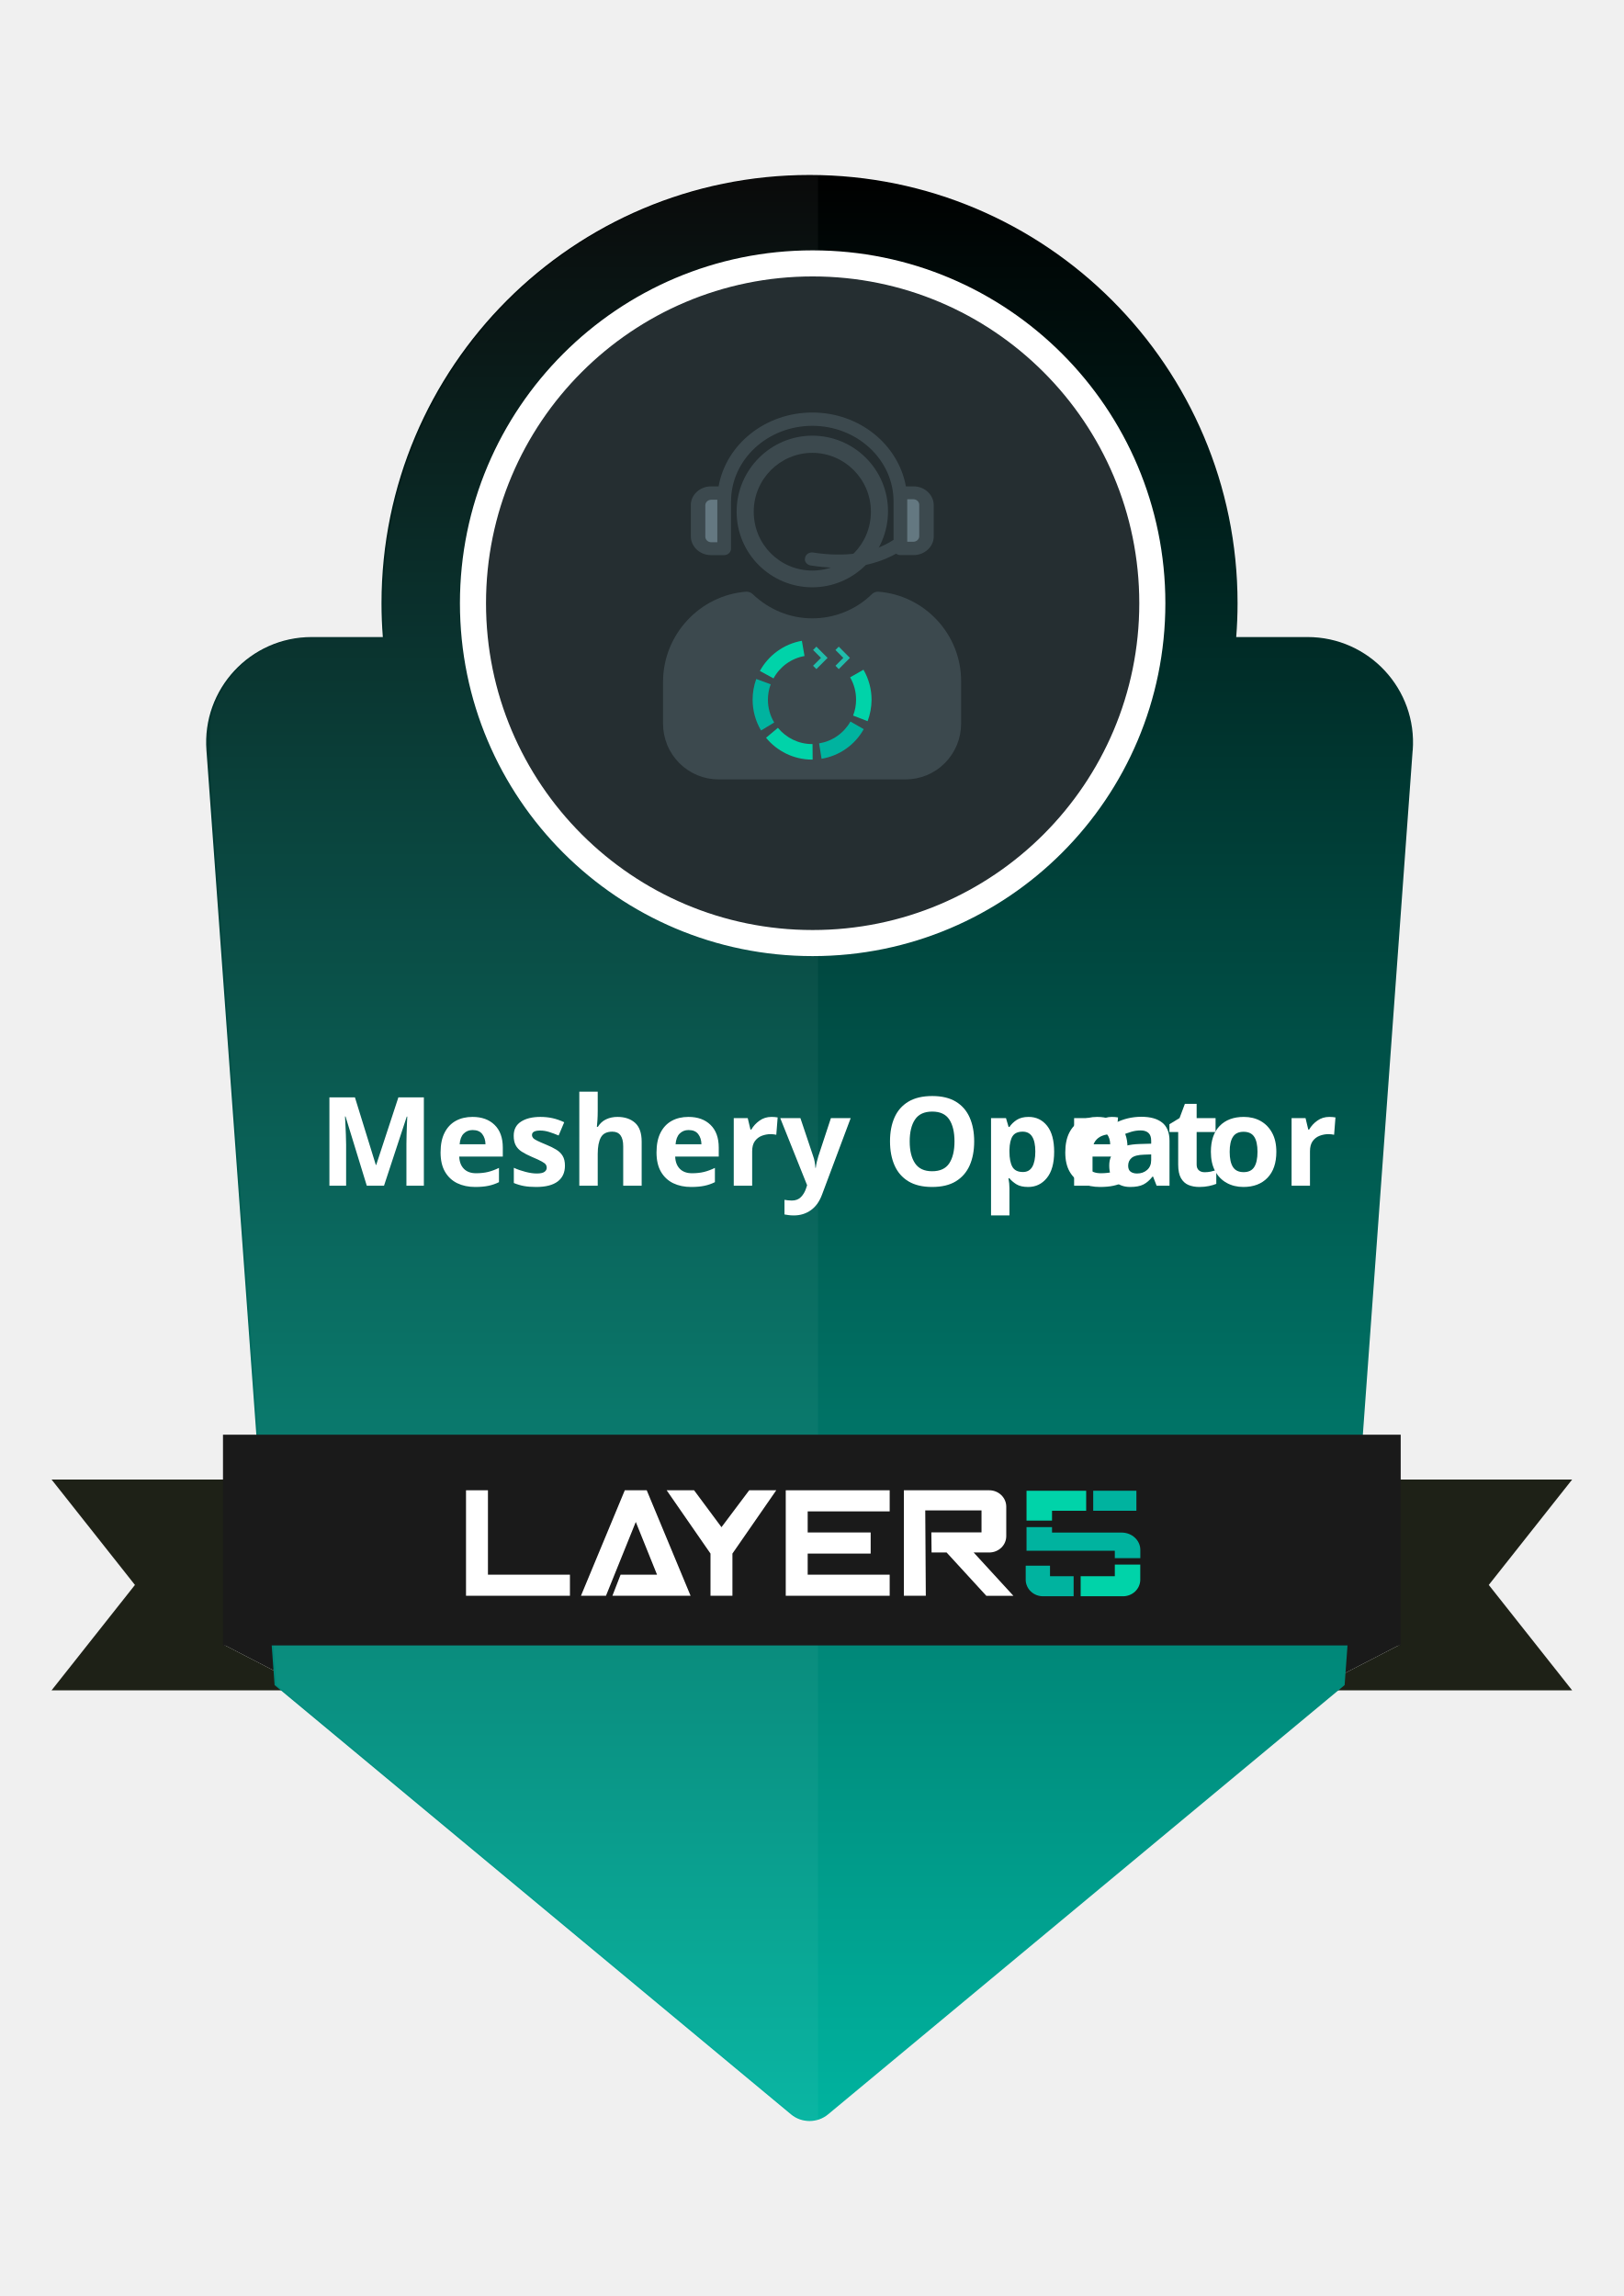
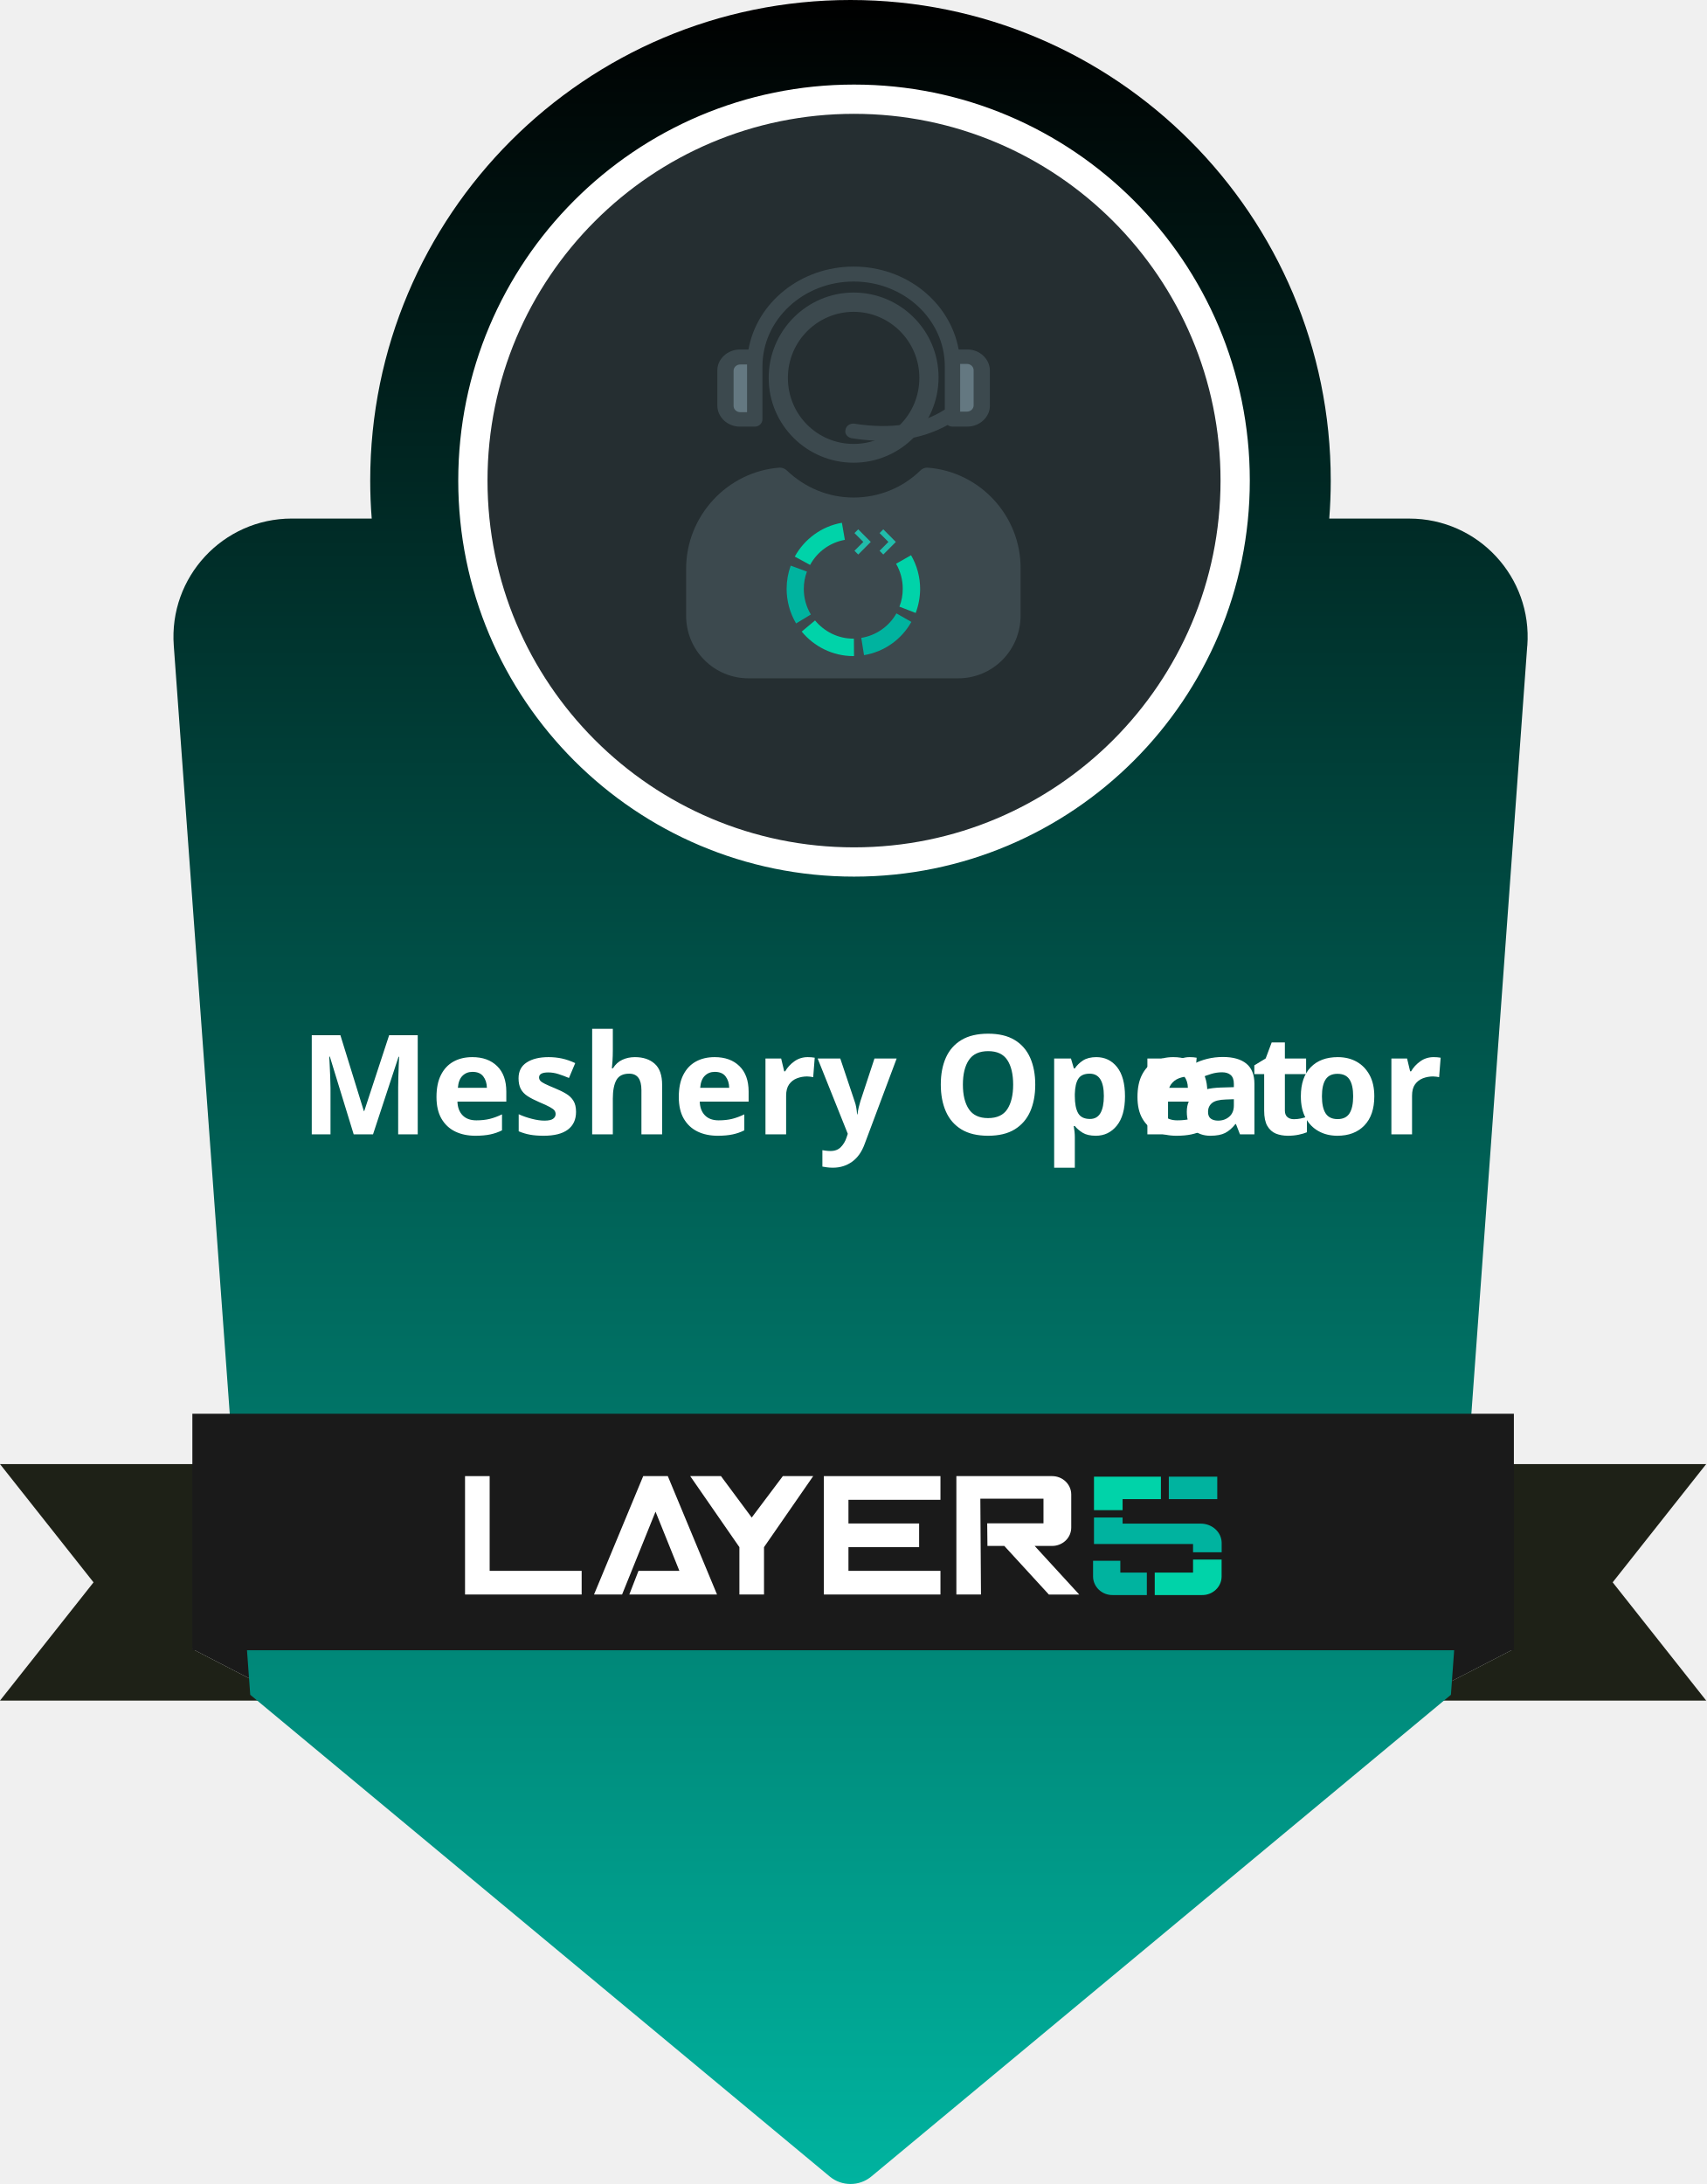
- <svg xmlns="http://www.w3.org/2000/svg" id="Layer_1" data-name="Layer 1" viewBox="0 0 595.28 841.89">
+ <svg xmlns="http://www.w3.org/2000/svg" id="Layer_2" data-name="Layer 2" viewBox="0 0 557.47 713.56">
  <defs>
    <style>
      .cls-1 {
        letter-spacing: 0em;
      }

      .cls-2 {
        fill: #00b39f;
      }

      .cls-3 {
        fill: #3c494e;
      }

      .cls-4, .cls-5 {
        fill: #fff;
      }

      .cls-6 {
        letter-spacing: -.01em;
      }

      .cls-7 {
-         fill: rgba(255, 255, 255, .15);
+         clip-path: url(#clippath-1);
      }

      .cls-8 {
-         clip-path: url(#clippath-1);
+         fill: #647881;
      }

      .cls-9 {
-         fill: #647881;
+         fill: #00d3a9;
      }

      .cls-10 {
-         fill: #00d3a9;
+         clip-path: url(#clippath);
      }

      .cls-11 {
-         clip-path: url(#clippath);
+         fill: #a20e30;
      }

      .cls-12 {
-         fill: #a20e30;
+         fill: #1e2117;
      }

      .cls-13 {
-         fill: #1e2117;
+         fill: none;
      }

      .cls-14 {
-         fill: none;
-       }
- 
-       .cls-15 {
        fill: #252e31;
        stroke: #fff;
        stroke-width: 9.56px;
      }

-       .cls-16 {
+       .cls-15 {
        fill: #20bdab;
      }

-       .cls-17 {
-         mask: url(#mask);
-       }
- 
-       .cls-18 {
+       .cls-16 {
        fill: #1a1a1a;
      }

-       .cls-19 {
+       .cls-17 {
        fill: url(#linear-gradient);
-       }
- 
-       .cls-20 {
-         fill: rgba(255, 255, 255, .25);
      }

      .cls-5 {
        font-family: QanelasSoft-SemiBold, 'Qanelas Soft';
        font-size: 45.37px;
        font-weight: 600;
      }
    </style>
    <clipPath id="clippath">
-       <rect class="cls-14" x="18.91" y="64.17" width="557.47" height="713.56" />
+       <rect class="cls-13" width="557.47" height="713.56" />
    </clipPath>
-     <linearGradient id="linear-gradient" x1="296.79" y1="777.94" x2="296.79" y2="64.39" gradientTransform="translate(0 842.11) scale(1 -1)" gradientUnits="userSpaceOnUse">
+     <linearGradient id="linear-gradient" x1="277.89" y1="713.78" x2="277.89" y2=".22" gradientTransform="translate(0 713.78) scale(1 -1)" gradientUnits="userSpaceOnUse">
      <stop offset="0" stop-color="#000" />
      <stop offset="1" stop-color="#00b39f" />
    </linearGradient>
-     <mask id="mask" x="76.24" y="60.98" width="442.44" height="716.74" maskUnits="userSpaceOnUse">
-       <g id="mask3_17990_5801" data-name="mask3 17990 5801">
-         <path class="cls-7" d="m518.57,275.16l-24.94,342.73-189.33,157.36c-3.92,3.3-9.75,3.3-13.67,0l-189.29-157.36-24.98-342.73c-1.69-22.44,16.06-41.57,38.57-41.57h26.1c-.33-4.09-.49-8.22-.49-12.4,0-86.74,70.28-157.03,156.92-157.03s156.92,70.29,156.92,157.03c0,4.17-.17,8.31-.49,12.4h26.14c22.51,0,40.26,19.13,38.57,41.57Z" />
-       </g>
-     </mask>
    <clipPath id="clippath-1">
-       <rect class="cls-14" x="237.53" y="143.87" width="120.21" height="147.96" />
+       <rect class="cls-13" x="218.63" y="79.71" width="120.21" height="147.96" />
    </clipPath>
  </defs>
-   <g id="Meshery_Operator" data-name="Meshery Operator">
-     <g class="cls-11">
-       <g>
-         <path class="cls-18" d="m480.86,602.94v16.86l32.66-16.86h-32.66Z" />
-         <path class="cls-18" d="m114.42,619.8v-16.86h-32.66l32.66,16.86Z" />
-         <path class="cls-13" d="m576.37,542.52H18.91l30.56,38.64-30.56,38.64h95.51l-32.66-16.86h32.66v-19.01h366.44v19.01h32.66l-32.66,16.86h95.51l-30.56-38.64,30.56-38.64Z" />
-         <path class="cls-19" d="m517.9,275.16l-24.94,342.73-189.33,157.36c-3.92,3.3-9.75,3.3-13.67,0l-189.29-157.36-24.98-342.73c-1.69-22.44,16.06-41.57,38.57-41.57h26.1c-.33-4.09-.49-8.22-.49-12.4,0-86.74,70.28-157.03,156.92-157.03s156.92,70.29,156.92,157.03c0,4.17-.17,8.31-.49,12.4h26.14c22.51,0,40.26,19.13,38.57,41.57Z" />
-         <g class="cls-17">
-           <rect class="cls-20" x="76.92" y="60.98" width="222.99" height="716.74" />
+   <g id="Layer_1-2" data-name="Layer 1">
+     <g id="Meshery_Operator" data-name="Meshery Operator">
+       <g class="cls-10">
+         <g>
+           <path class="cls-16" d="m461.95,538.78v16.86l32.66-16.86h-32.66Z" />
+           <path class="cls-16" d="m95.51,555.63v-16.86h-32.66l32.66,16.86Z" />
+           <path class="cls-12" d="m557.47,478.35H0l30.56,38.64L0,555.62h95.51l-32.66-16.86h32.66v-19.01h366.44v19.01h32.66l-32.66,16.86h95.51l-30.56-38.64,30.56-38.64Z" />
+           <path class="cls-17" d="m498.99,210.99l-24.94,342.73-189.33,157.36c-3.92,3.3-9.75,3.3-13.67,0l-189.29-157.36-24.98-342.73c-1.69-22.44,16.06-41.57,38.57-41.57h26.1c-.33-4.09-.49-8.22-.49-12.4C120.95,70.29,191.23,0,277.87,0s156.92,70.29,156.92,157.03c0,4.17-.17,8.31-.49,12.4h26.14c22.51,0,40.26,19.13,38.57,41.57Z" />
+           <path class="cls-14" d="m279.03,281.63c68.78,0,124.53-55.79,124.53-124.61s-55.75-124.61-124.53-124.61-124.53,55.79-124.53,124.61,55.75,124.61,124.53,124.61Z" />
+           <g class="cls-7">
+             <g>
+               <path class="cls-3" d="m303.04,152.79c-.44-.01-.87.07-1.27.23s-.77.41-1.08.72c-5.8,5.67-13.64,8.82-21.8,8.82s-15.83-3.16-21.79-8.83c-.62-.63-1.57-.95-2.35-.95-17.1,1.27-30.58,15.76-30.58,33.09v15.27c0,2.69.52,5.35,1.54,7.84,1.02,2.49,2.52,4.74,4.42,6.65,1.89,1.9,4.14,3.41,6.61,4.44,2.48,1.03,5.13,1.55,7.81,1.55h68.51c2.68,0,5.33-.52,7.81-1.55,2.48-1.03,4.72-2.53,6.62-4.44,1.89-1.9,3.39-4.16,4.42-6.65,1.02-2.49,1.54-5.15,1.54-7.84v-15.27c.17-17.33-13.32-31.82-30.41-33.08Z" />
+               <path class="cls-3" d="m278.9,151.18c15.2,0,27.75-12.44,27.75-27.88s-12.55-27.72-27.75-27.72-27.75,12.45-27.75,27.88,12.54,27.72,27.75,27.72Zm0-49.3c11.75,0,21.48,9.6,21.48,21.58s-9.56,21.58-21.48,21.58-21.48-9.6-21.48-21.58,9.71-21.58,21.48-21.58Z" />
+               <path class="cls-8" d="m318.78,136.21h-5.77c-.35,0-.69-.14-.93-.39-.25-.25-.39-.59-.39-.94v-16.39c0-.35.14-.69.39-.94.25-.25.58-.39.93-.39h5.77c.35,0,.69.14.93.39.25.25.39.59.39.94v16.39c0,.35-.14.69-.39.94-.25.25-.58.39-.93.39Z" />
+               <path class="cls-8" d="m244.75,136.38h-5.77c-.35,0-.69-.14-.93-.39-.25-.25-.39-.59-.39-.94v-16.39c0-.35.14-.69.39-.94.25-.25.58-.39.93-.39h5.77c.35,0,.69.14.93.39.25.25.39.59.39.94v16.39c0,.35-.14.69-.39.94-.25.25-.58.39-.93.39Z" />
+               <path class="cls-3" d="m316.05,114.19h-2.83c-2.79-15.35-17.04-27.09-34.31-27.09s-31.66,11.74-34.36,27.09h-2.81c-4.09,0-7.36,3.16-7.37,6.77v11.5c0,3.79,3.29,6.93,7.37,6.93h4.85c1.41,0,2.51-1.1,2.51-2.36v-17.12c0-.07.01-.14.01-.21,0-15.27,13.34-27.72,29.8-27.72s29.78,12.45,29.78,27.72v14.1c-7.74,5.03-17.72,6.47-29.63,4.62-1.42-.15-2.67.79-2.82,2.05-.32,1.27.62,2.36,1.88,2.68,12.42,2.01,22.88.5,31.51-4.3.45.35,1,.53,1.57.53h4.86c4.08,0,7.36-3.16,7.36-6.77v-11.5c0-3.79-3.29-6.93-7.37-6.93Zm-71.97,20.48h-2.2c-1.25,0-2.2-.95-2.2-2.05v-11.49c0-1.1.95-2.05,2.2-2.05h2.2v15.59Zm74.03-2.23c0,1.1-.95,2.05-2.2,2.05h-2.2v-15.59h2.2c1.25,0,2.2.95,2.2,2.05v11.49Z" />
+               <path class="cls-9" d="m264.68,184.57c1.16-2.14,2.78-3.98,4.75-5.4,1.97-1.42,4.23-2.37,6.61-2.79l-.97-5.58c-6.64,1.15-12.26,5.34-15.4,11.05l5.01,2.73Z" />
+               <path class="cls-2" d="m264.92,200.77c-1.51-2.53-2.31-5.43-2.3-8.38,0-1.93.34-3.84,1.02-5.64l-5.3-1.94c-.88,2.44-1.33,5-1.33,7.59,0,3.97,1.07,7.87,3.09,11.29l4.82-2.92Z" />
+               <path class="cls-9" d="m278.99,208.66h-.19c-5.02,0-9.48-2.31-12.51-5.95l-4.35,3.64c3.99,4.86,10.1,8.01,16.85,8.01h.24l-.04-5.71Z" />
+               <path class="cls-2" d="m292.89,200.4c-1.2,2.11-2.85,3.93-4.84,5.31-1.99,1.39-4.26,2.31-6.65,2.7l.9,5.64c3.22-.53,6.29-1.78,8.96-3.66,2.68-1.88,4.9-4.34,6.5-7.2l-4.89-2.79Z" />
+               <path class="cls-9" d="m292.77,184.19c1.44,2.49,2.19,5.31,2.18,8.19.01,1.99-.36,3.97-1.09,5.83l5.32,2.06c.94-2.5,1.43-5.15,1.45-7.82,0-3.88-1.02-7.69-2.97-11.05l-4.89,2.79Z" />
+               <path class="cls-15" d="m288.59,181.17l-1.21-1.22,2.88-2.89-2.88-2.89,1.21-1.23,4.1,4.12-4.1,4.12Z" />
+               <path class="cls-15" d="m280.4,181.17l-1.22-1.22,2.89-2.89-2.89-2.89,1.22-1.23,4.1,4.12-4.1,4.12Z" />
+             </g>
+           </g>
+           <path class="cls-11" d="m95.51,519.74v19.01h366.44v-19.01H95.51Z" />
+           <path class="cls-16" d="m494.61,539.17H62.85v-77.27h431.77v77.27Z" />
+           <path class="cls-4" d="m159.98,482.28h-8.04v38.68h38.1v-7.73h-30.06v-30.95Z" />
+           <path class="cls-4" d="m210.15,482.28l-16.07,38.68h9.17l10.93-27.07,7.79,19.34h-13.36l-3,7.73h28.66l-16.08-38.68h-8.03Z" />
+           <path class="cls-4" d="m245.61,495.82l-10.05-13.54h-10.05l16.07,23.21v15.47h8.04v-15.47l16.07-23.21h-9.92l-10.17,13.54Z" />
+           <path class="cls-4" d="m269.17,488.37v32.59h38.1v-7.73h-30.06v-7.74h23.09v-7.74h-23.09v-7.73h30.06v-7.74h-38.1v6.09Z" />
+           <path class="cls-4" d="m320.31,489.66h20.62v8.05h-18.39l.08,7.38h5.51l14.57,15.89h9.92l-14.57-15.89h5.71c.82,0,1.63-.15,2.39-.46s1.45-.74,2.03-1.3c.58-.56,1.04-1.22,1.35-1.95.31-.73.47-1.51.47-2.3v-10.79c0-1.59-.66-3.12-1.83-4.25-1.17-1.13-2.76-1.76-4.42-1.76h-31.28v38.68h8.04l-.21-31.3Z" />
+           <path class="cls-2" d="m397.71,482.46h-15.83v7.34h15.83v-7.34Z" />
+           <path class="cls-2" d="m399.15,507.18v-3.04c0-3.5-3.06-6.34-6.86-6.34h-25.51v-2h-9.35v8.66h32.37v2.71h9.35Z" />
+           <path class="cls-9" d="m366.78,493.4v-3.6h12.52v-7.34h-21.87v10.94h9.35Z" />
+           <path class="cls-9" d="m389.8,509.53v4.27h-12.52v7.34h15.43c1.68.03,3.29-.59,4.49-1.71,1.21-1.12,1.9-2.65,1.93-4.27v-5.63h-9.33Z" />
+           <path class="cls-2" d="m366.04,509.93v3.87h8.66v7.34h-11.14c-1.68.03-3.29-.59-4.5-1.71-1.2-1.12-1.9-2.66-1.93-4.27v-5.23h8.9Z" />
        </g>
-         <path class="cls-15" d="m297.93,345.8c68.78,0,124.53-55.79,124.53-124.61s-55.75-124.61-124.53-124.61-124.53,55.79-124.53,124.61,55.75,124.61,124.53,124.61Z" />
-         <g class="cls-8">
-           <g>
-             <path class="cls-3" d="m321.95,216.96c-.44-.01-.87.07-1.27.23s-.77.41-1.08.72c-5.8,5.67-13.64,8.82-21.8,8.82s-15.83-3.16-21.79-8.83c-.62-.63-1.57-.95-2.35-.95-17.1,1.27-30.58,15.76-30.58,33.09v15.27c0,2.69.52,5.35,1.54,7.84,1.02,2.49,2.52,4.74,4.42,6.65,1.89,1.9,4.14,3.41,6.61,4.44,2.48,1.03,5.13,1.55,7.81,1.55h68.51c2.68,0,5.33-.52,7.81-1.55,2.48-1.03,4.72-2.53,6.62-4.44,1.89-1.9,3.39-4.16,4.42-6.65,1.02-2.49,1.54-5.15,1.54-7.84v-15.27c.17-17.33-13.32-31.82-30.41-33.08Z" />
-             <path class="cls-3" d="m297.81,215.35c15.2,0,27.75-12.44,27.75-27.88s-12.55-27.72-27.75-27.72-27.75,12.45-27.75,27.88,12.54,27.72,27.75,27.72Zm0-49.3c11.75,0,21.48,9.6,21.48,21.58s-9.56,21.58-21.48,21.58-21.48-9.6-21.48-21.58,9.71-21.58,21.48-21.58Z" />
-             <path class="cls-9" d="m337.69,200.38h-5.77c-.35,0-.69-.14-.93-.39-.25-.25-.39-.59-.39-.94v-16.39c0-.35.14-.69.39-.94.25-.25.58-.39.93-.39h5.77c.35,0,.69.14.93.39.25.25.39.59.39.94v16.39c0,.35-.14.69-.39.94-.25.25-.58.39-.93.39Z" />
-             <path class="cls-9" d="m263.66,200.55h-5.77c-.35,0-.69-.14-.93-.39-.25-.25-.39-.59-.39-.94v-16.39c0-.35.14-.69.39-.94.25-.25.58-.39.93-.39h5.77c.35,0,.69.14.93.39.25.25.39.59.39.94v16.39c0,.35-.14.69-.39.94-.25.25-.58.39-.93.39Z" />
-             <path class="cls-3" d="m334.95,178.35h-2.83c-2.79-15.35-17.04-27.09-34.31-27.09s-31.66,11.74-34.36,27.09h-2.81c-4.09,0-7.36,3.16-7.37,6.77v11.5c0,3.79,3.29,6.93,7.37,6.93h4.85c1.41,0,2.51-1.1,2.51-2.36v-17.12c0-.07.01-.14.01-.21,0-15.27,13.34-27.72,29.8-27.72s29.78,12.45,29.78,27.72v14.1c-7.74,5.03-17.72,6.47-29.63,4.62-1.42-.15-2.67.79-2.82,2.05-.32,1.27.62,2.36,1.88,2.68,12.42,2.01,22.88.5,31.51-4.3.45.35,1,.53,1.57.53h4.86c4.08,0,7.36-3.16,7.36-6.77v-11.5c0-3.79-3.29-6.93-7.37-6.93Zm-71.97,20.48h-2.2c-1.25,0-2.2-.95-2.2-2.05v-11.49c0-1.1.95-2.05,2.2-2.05h2.2v15.59Zm74.03-2.23c0,1.1-.95,2.05-2.2,2.05h-2.2v-15.59h2.2c1.25,0,2.2.95,2.2,2.05v11.49Z" />
-             <path class="cls-10" d="m283.59,248.74c1.16-2.14,2.78-3.98,4.75-5.4,1.97-1.42,4.23-2.37,6.61-2.79l-.97-5.58c-6.64,1.15-12.26,5.34-15.4,11.05l5.01,2.73Z" />
-             <path class="cls-2" d="m283.83,264.93c-1.51-2.53-2.31-5.43-2.3-8.38,0-1.93.34-3.84,1.02-5.64l-5.3-1.94c-.88,2.44-1.33,5-1.33,7.59,0,3.97,1.07,7.87,3.09,11.29l4.82-2.92Z" />
-             <path class="cls-10" d="m297.89,272.83h-.19c-5.02,0-9.48-2.31-12.51-5.95l-4.35,3.64c3.99,4.86,10.1,8.01,16.85,8.01h.24l-.04-5.71Z" />
-             <path class="cls-2" d="m311.79,264.57c-1.2,2.11-2.85,3.93-4.84,5.31-1.99,1.39-4.26,2.31-6.65,2.7l.9,5.64c3.22-.53,6.29-1.78,8.96-3.66,2.68-1.88,4.9-4.34,6.5-7.2l-4.89-2.79Z" />
-             <path class="cls-10" d="m311.67,248.36c1.44,2.49,2.19,5.31,2.18,8.19.01,1.99-.36,3.97-1.09,5.83l5.32,2.06c.94-2.5,1.43-5.15,1.45-7.82,0-3.88-1.02-7.69-2.97-11.05l-4.89,2.79Z" />
-             <path class="cls-16" d="m307.5,245.34l-1.21-1.22,2.88-2.89-2.88-2.89,1.21-1.23,4.1,4.12-4.1,4.12Z" />
-             <path class="cls-16" d="m299.3,245.34l-1.22-1.22,2.89-2.89-2.89-2.89,1.22-1.23,4.1,4.12-4.1,4.12Z" />
-           </g>
-         </g>
-         <path class="cls-12" d="m114.42,583.9v19.01h366.44v-19.01H114.42Z" />
-         <path class="cls-18" d="m513.52,603.34H81.75v-77.27h431.77v77.27Z" />
-         <path class="cls-4" d="m178.89,546.45h-8.04v38.68h38.1v-7.73h-30.06v-30.95Z" />
-         <path class="cls-4" d="m229.06,546.45l-16.07,38.68h9.17l10.93-27.07,7.79,19.34h-13.36l-3,7.73h28.66l-16.08-38.68h-8.03Z" />
-         <path class="cls-4" d="m264.51,559.99l-10.05-13.54h-10.05l16.07,23.21v15.47h8.04v-15.47l16.07-23.21h-9.92l-10.17,13.54Z" />
-         <path class="cls-4" d="m288.07,552.54v32.59h38.1v-7.73h-30.06v-7.74h23.09v-7.74h-23.09v-7.73h30.06v-7.74h-38.1v6.09Z" />
-         <path class="cls-4" d="m339.22,553.83h20.62v8.05h-18.39l.08,7.38h5.51l14.57,15.89h9.92l-14.57-15.89h5.71c.82,0,1.63-.15,2.39-.46s1.45-.74,2.03-1.3c.58-.56,1.04-1.22,1.35-1.95.31-.73.47-1.51.47-2.3v-10.79c0-1.59-.66-3.12-1.83-4.25-1.17-1.13-2.76-1.76-4.42-1.76h-31.28v38.68h8.04l-.21-31.3Z" />
-         <path class="cls-2" d="m416.62,546.62h-15.83v7.34h15.83v-7.34Z" />
-         <path class="cls-2" d="m418.06,571.34v-3.04c0-3.5-3.06-6.34-6.86-6.34h-25.51v-2h-9.35v8.66h32.37v2.71h9.35Z" />
-         <path class="cls-10" d="m385.69,557.57v-3.6h12.52v-7.34h-21.87v10.94h9.35Z" />
-         <path class="cls-10" d="m408.71,573.7v4.27h-12.52v7.34h15.43c1.68.03,3.29-.59,4.49-1.71,1.21-1.12,1.9-2.65,1.93-4.27v-5.63h-9.33Z" />
-         <path class="cls-2" d="m384.95,574.1v3.87h8.66v7.34h-11.14c-1.68.03-3.29-.59-4.5-1.71-1.2-1.12-1.9-2.66-1.93-4.27v-5.23h8.9Z" />
+         <text class="cls-5" transform="translate(97.78 370.62)">
+           <tspan x="0" y="0">Meshery Ope</tspan>
+           <tspan class="cls-1" x="273.55" y="0">r</tspan>
+           <tspan x="288.07" y="0">a</tspan>
+           <tspan class="cls-6" x="310.99" y="0">t</tspan>
+           <tspan x="325.19" y="0">or</tspan>
+         </text>
      </g>
-       <text class="cls-5" transform="translate(116.69 434.78)">
-         <tspan x="0" y="0">Meshery Ope</tspan>
-         <tspan class="cls-1" x="273.55" y="0">r</tspan>
-         <tspan x="288.07" y="0">a</tspan>
-         <tspan class="cls-6" x="310.99" y="0">t</tspan>
-         <tspan x="325.19" y="0">or</tspan>
-       </text>
    </g>
  </g>
</svg>
